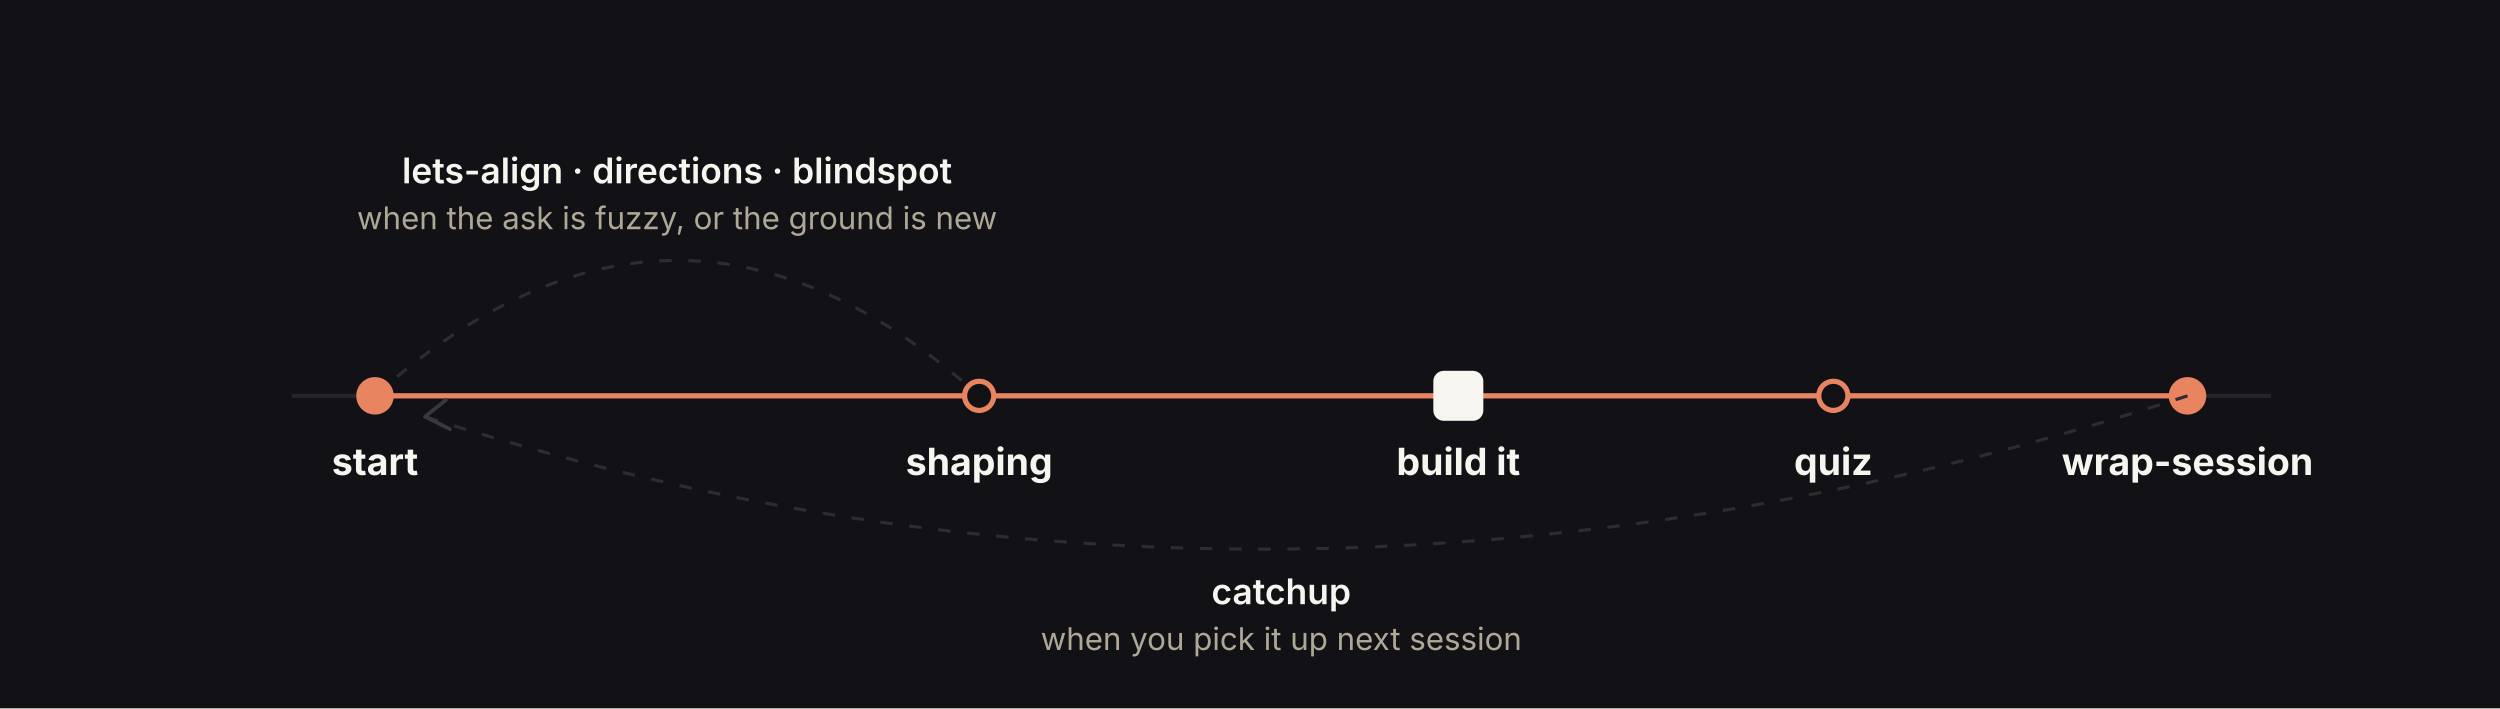
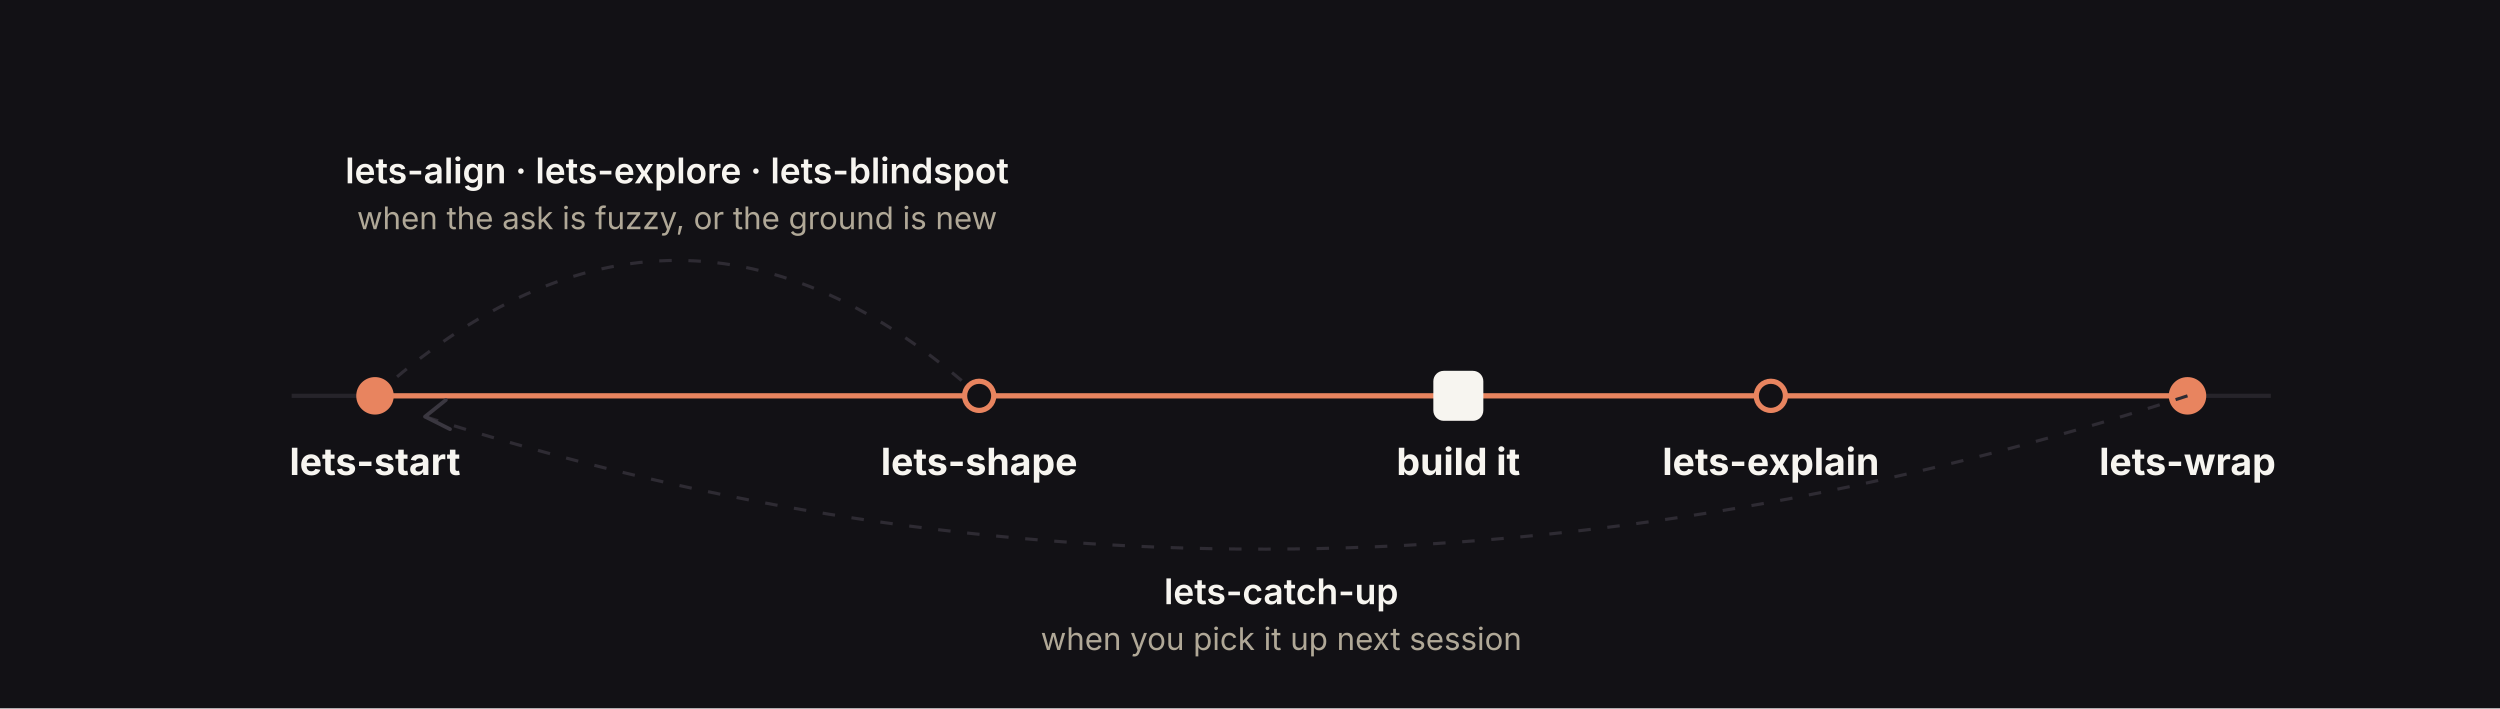
- <svg xmlns="http://www.w3.org/2000/svg" width="1200" height="340" viewBox="0 0 1200 340" role="img" aria-label="A session runs start, shaping, build it, quiz, wrap-session. Interview, directions and blindspot are optional detours before committing. Catchup returns you to the start next session.">
+ <svg xmlns="http://www.w3.org/2000/svg" width="1200" height="340" viewBox="0 0 1200 340" role="img" aria-label="A session runs lets-start, lets-shape, build it, lets-explain, lets-wrap. lets-align, lets-explore and lets-blindspot are optional detours before committing. lets-catch-up returns you to the start next session.">
  <rect width="1200" height="340" fill="#121115" />
  <g font-family="ui-sans-serif, -apple-system, 'Segoe UI', Inter, Helvetica, Arial, sans-serif">
    <path d="M180 190 Q 325 60 470 190" fill="none" stroke="#2E2B33" stroke-width="1.5" stroke-dasharray="6 8" />
-     <text x="325" y="88" font-size="17" font-weight="600" fill="#F7F5F0" text-anchor="middle">lets-align · directions · blindspot</text>
+     <text x="325" y="88" font-size="17" font-weight="600" fill="#F7F5F0" text-anchor="middle">lets-align · lets-explore · lets-blindspot</text>
    <text x="325" y="110" font-size="15" fill="#B0A897" text-anchor="middle">when the ask is fuzzy, or the ground is new</text>
    <path d="M140 190 H1090" stroke="#26242A" stroke-width="2" />
    <path d="M180 190 H1050" stroke="#E8845F" stroke-width="2.5" stroke-linecap="round" />
    <circle cx="180" cy="190" r="9" fill="#E8845F" />
    <circle cx="470" cy="190" r="7" fill="#121115" stroke="#E8845F" stroke-width="2.5" />
    <rect x="688" y="178" width="24" height="24" rx="5" fill="#F7F5F0" />
-     <circle cx="880" cy="190" r="7" fill="#121115" stroke="#E8845F" stroke-width="2.5" />
+     <circle cx="850" cy="190" r="7" fill="#121115" stroke="#E8845F" stroke-width="2.5" />
    <circle cx="1050" cy="190" r="9" fill="#E8845F" />
-     <text x="180" y="228" font-size="18" font-weight="700" fill="#F7F5F0" text-anchor="middle">start</text>
-     <text x="470" y="228" font-size="18" font-weight="700" fill="#F7F5F0" text-anchor="middle">shaping</text>
+     <text x="180" y="228" font-size="18" font-weight="700" fill="#F7F5F0" text-anchor="middle">lets-start</text>
+     <text x="470" y="228" font-size="18" font-weight="700" fill="#F7F5F0" text-anchor="middle">lets-shape</text>
    <text x="700" y="228" font-size="18" font-weight="700" fill="#F7F5F0" text-anchor="middle">build it</text>
-     <text x="880" y="228" font-size="18" font-weight="700" fill="#F7F5F0" text-anchor="middle">quiz</text>
-     <text x="1050" y="228" font-size="18" font-weight="700" fill="#F7F5F0" text-anchor="middle">wrap-session</text>
+     <text x="850" y="228" font-size="18" font-weight="700" fill="#F7F5F0" text-anchor="middle">lets-explain</text>
+     <text x="1050" y="228" font-size="18" font-weight="700" fill="#F7F5F0" text-anchor="middle">lets-wrap</text>
    <path d="M1050 190 Q 615 332 204 200" fill="none" stroke="#2E2B33" stroke-width="1.5" stroke-dasharray="6 8" />
    <path d="M216 206 L204 200 L214 192" fill="none" stroke="#3A3740" stroke-width="1.8" stroke-linecap="round" stroke-linejoin="round" />
-     <text x="615" y="290" font-size="17" font-weight="600" fill="#F7F5F0" text-anchor="middle">catchup</text>
+     <text x="615" y="290" font-size="17" font-weight="600" fill="#F7F5F0" text-anchor="middle">lets-catch-up</text>
    <text x="615" y="312" font-size="15" fill="#B0A897" text-anchor="middle">when you pick it up next session</text>
  </g>
</svg>
